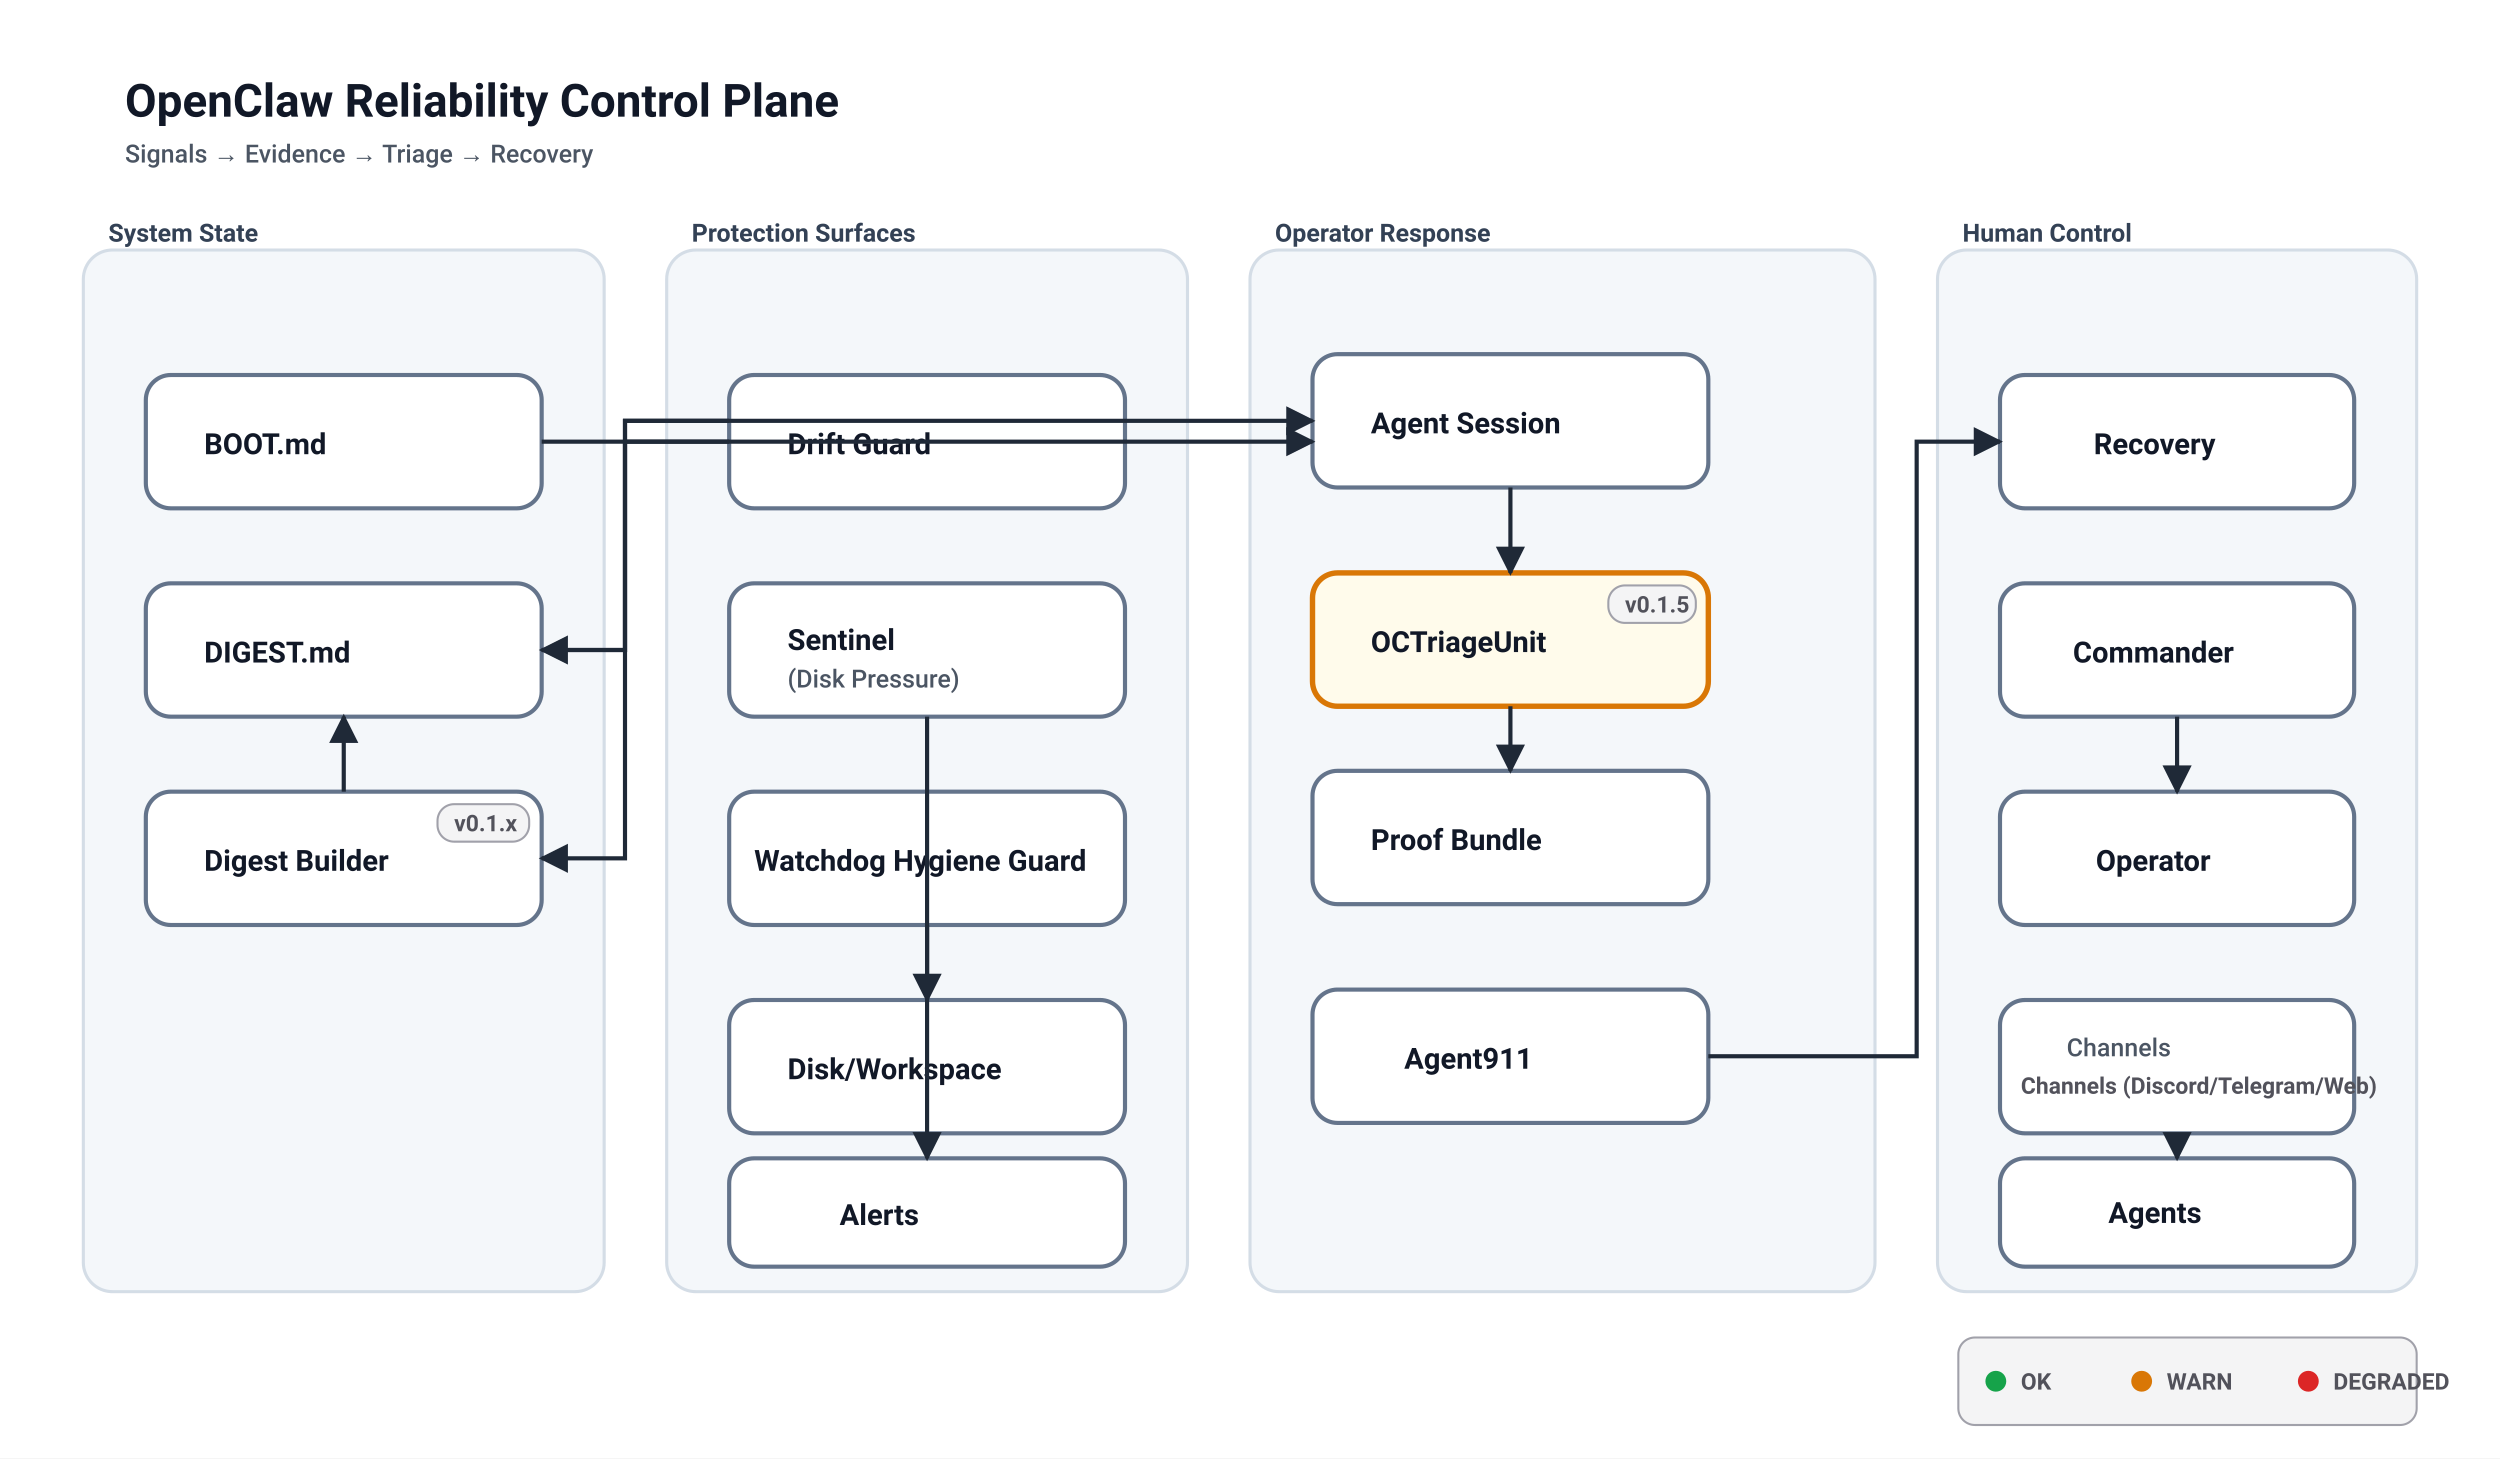
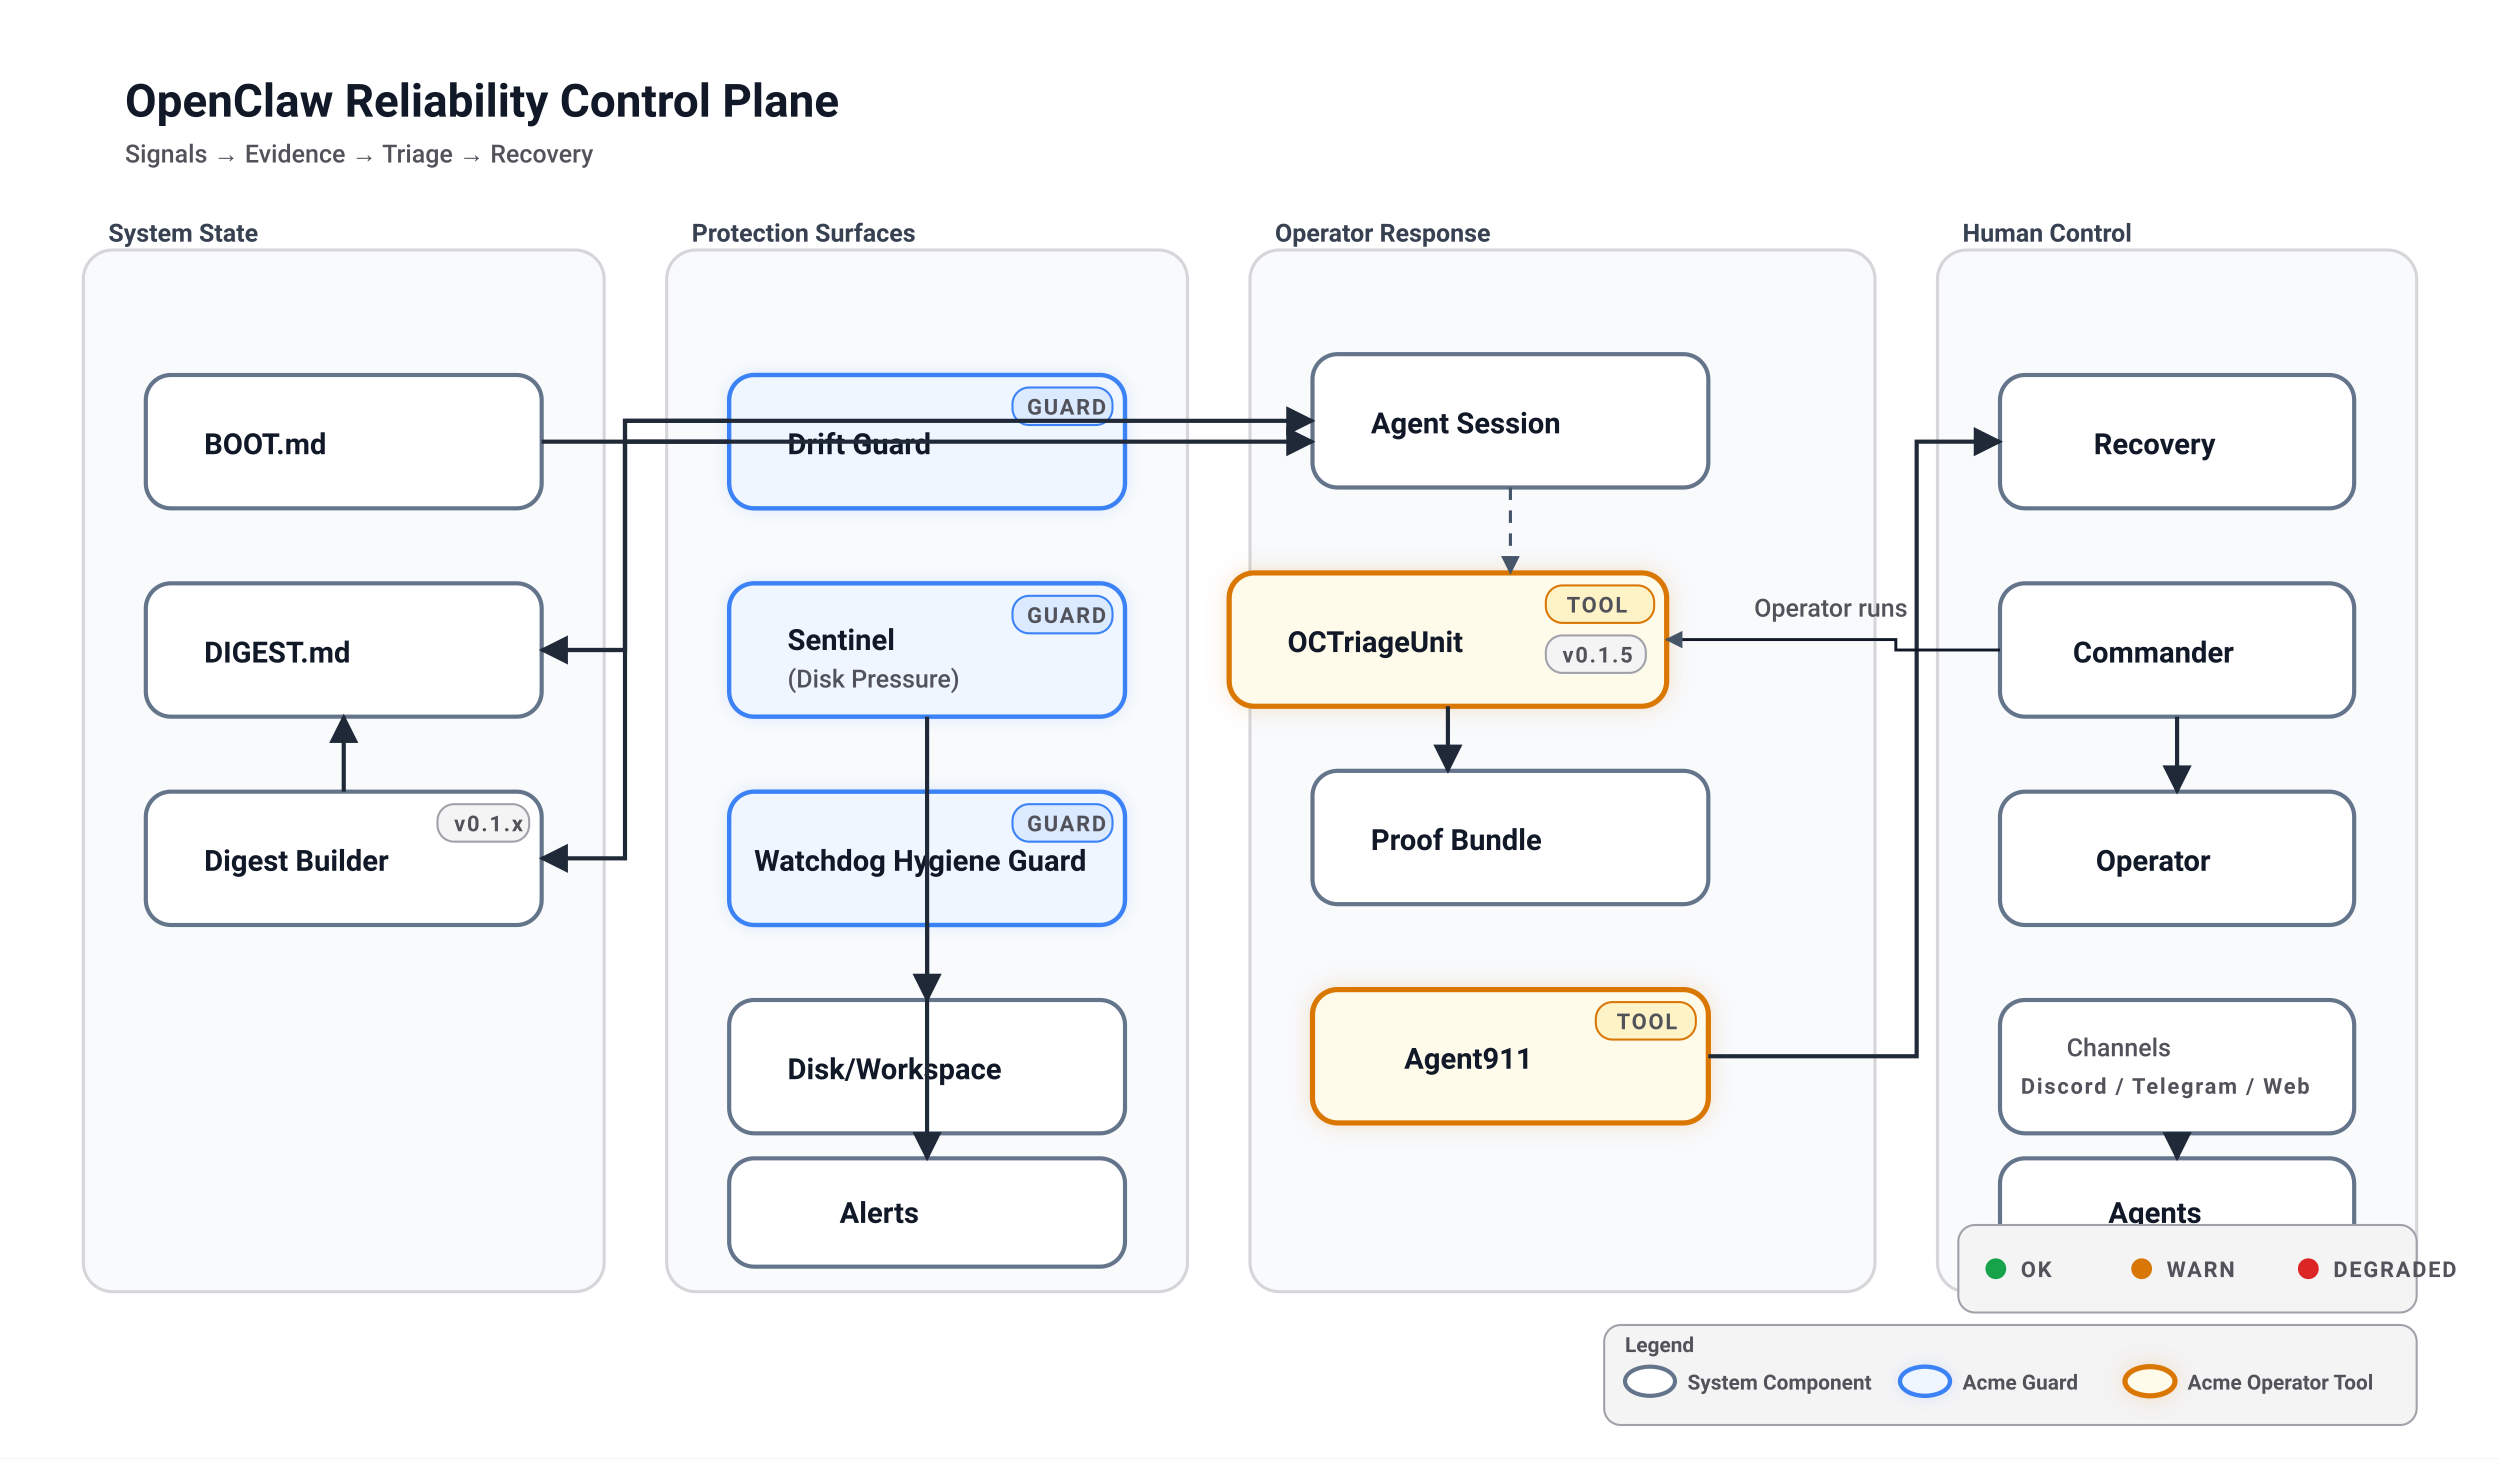
<svg xmlns="http://www.w3.org/2000/svg" viewBox="0 0 1200 700" role="img" aria-labelledby="title desc">
  <defs>
    <style>
      .t { font-family: -apple-system, BlinkMacSystemFont, "Segoe UI", Roboto, "Helvetica Neue", Arial, sans-serif; fill: #111827; }
      .title { font-size: 22px; font-weight: 700; }
      .label { font-size: 14px; font-weight: 600; }
-       .small { font-size: 12px; font-weight: 500; fill: #4b5563; }
-       .tiny { font-size: 11px; font-weight: 600; fill: #52525b; }
-       .band { fill: #f1f5f9; opacity: 0.82; stroke: #cbd5e1; stroke-width: 1.5; vector-effect: non-scaling-stroke; rx: 14; ry: 14; }
-       .band-label { font-size: 12px; font-weight: 600; fill: #334155; }
-       .card { fill: #ffffff; stroke: #64748b; stroke-width: 2; vector-effect: non-scaling-stroke; rx: 12; ry: 12; }
-       .triage-card { fill: #fffbeb; stroke: #d97706; stroke-width: 2.6; vector-effect: non-scaling-stroke; rx: 12; ry: 12; }
+       .small { font-size: 12px; font-weight: 500; fill: #52525b; }
+       .tiny { font-size: 10.5px; font-weight: 700; fill: #52525b; letter-spacing: 0.08em; }
+       .band { fill: #f8fafc; opacity: 0.95; stroke: #d4d4d8; stroke-width: 1.5; vector-effect: non-scaling-stroke; rx: 14; ry: 14; }
+       .band-label { font-size: 12px; font-weight: 600; fill: #374151; }
+       .system { fill: #ffffff; stroke: #64748b; stroke-width: 2; vector-effect: non-scaling-stroke; rx: 12; ry: 12; }
+       .guard { fill: #eff6ff; stroke: #3b82f6; stroke-width: 2.1; vector-effect: non-scaling-stroke; filter: drop-shadow(0 0 3px rgba(59,130,246,0.16)); rx: 12; ry: 12; }
+       .tool { fill: #fffbeb; stroke: #d97706; stroke-width: 2.5; vector-effect: non-scaling-stroke; filter: drop-shadow(0 0 5px rgba(217,119,6,0.2)); rx: 12; ry: 12; }
      .badge { fill: #f4f4f5; stroke: #a1a1aa; stroke-width: 1; vector-effect: non-scaling-stroke; rx: 8; ry: 8; }
+       .badge-guard { fill: #dbeafe; stroke: #3b82f6; stroke-width: 1; vector-effect: non-scaling-stroke; rx: 8; ry: 8; }
+       .badge-tool { fill: #fef3c7; stroke: #d97706; stroke-width: 1; vector-effect: non-scaling-stroke; rx: 8; ry: 8; }
      .line { stroke: #1f2937; stroke-width: 2; fill: none; vector-effect: non-scaling-stroke; marker-end: url(#arr); }
+       .inspect { stroke: #475569; stroke-width: 1.5; stroke-dasharray: 6 5; fill: none; vector-effect: non-scaling-stroke; marker-end: url(#arr-soft); }
+       .operator-run { stroke: #111827; stroke-width: 1.4; fill: none; vector-effect: non-scaling-stroke; marker-end: url(#arr-soft); }
+       .legend-label { font-size: 10px; font-weight: 600; fill: #52525b; }
      .ok { fill: #16a34a; }
      .warn { fill: #d97706; }
      .deg { fill: #dc2626; }
    </style>
    <marker id="arr" viewBox="0 0 10 10" refX="9" refY="5" markerWidth="7" markerHeight="7" orient="auto-start-reverse">
      <path d="M0,0 L10,5 L0,10 z" fill="#1f2937" />
+     </marker>
+     <marker id="arr-soft" viewBox="0 0 10 10" refX="9" refY="5" markerWidth="6" markerHeight="6" orient="auto-start-reverse">
+       <path d="M0,0 L10,5 L0,10 z" fill="#475569" />
    </marker>
  </defs>
  <rect x="0" y="0" width="1200" height="700" fill="#ffffff" />
  <text class="t title" x="60" y="56">OpenClaw Reliability Control Plane</text>
  <text class="t small" x="60" y="78">Signals → Evidence → Triage → Recovery</text>
  <rect class="band" x="40" y="120" width="250" height="500" />
  <text class="t band-label" x="52" y="116">System State</text>
  <rect class="band" x="320" y="120" width="250" height="500" />
  <text class="t band-label" x="332" y="116">Protection Surfaces</text>
  <rect class="band" x="600" y="120" width="300" height="500" />
  <text class="t band-label" x="612" y="116">Operator Response</text>
  <rect class="band" x="930" y="120" width="230" height="500" />
  <text class="t band-label" x="942" y="116">Human Control</text>
-   <rect class="card" x="70" y="180" width="190" height="64" />
+   <rect class="system" x="70" y="180" width="190" height="64" />
  <text class="t label" x="98" y="218">BOOT.md</text>
-   <rect class="card" x="70" y="280" width="190" height="64" />
+   <rect class="system" x="70" y="280" width="190" height="64" />
  <text class="t label" x="98" y="318">DIGEST.md</text>
-   <rect class="card" x="70" y="380" width="190" height="64" />
+   <rect class="system" x="70" y="380" width="190" height="64" />
  <text class="t label" x="98" y="418">Digest Builder</text>
  <rect class="badge" x="210" y="386" width="44" height="18" />
  <text class="t tiny" x="218" y="399">v0.1.x</text>
-   <rect class="card" x="350" y="180" width="190" height="64" />
+   <rect class="guard" x="350" y="180" width="190" height="64" />
  <text class="t label" x="378" y="218">Drift Guard</text>
-   <rect class="card" x="350" y="280" width="190" height="64" />
+   <rect class="badge-guard" x="486" y="186" width="48" height="18" />
+   <text class="t tiny" x="493" y="199">GUARD</text>
+   <rect class="guard" x="350" y="280" width="190" height="64" />
  <text class="t label" x="378" y="312">Sentinel</text>
  <text class="t small" x="378" y="330">(Disk Pressure)</text>
-   <rect class="card" x="350" y="380" width="190" height="64" />
+   <rect class="badge-guard" x="486" y="286" width="48" height="18" />
+   <text class="t tiny" x="493" y="299">GUARD</text>
+   <rect class="guard" x="350" y="380" width="190" height="64" />
  <text class="t label" x="362" y="418">Watchdog Hygiene Guard</text>
-   <rect class="card" x="350" y="480" width="190" height="64" />
+   <rect class="badge-guard" x="486" y="386" width="48" height="18" />
+   <text class="t tiny" x="493" y="399">GUARD</text>
+   <rect class="system" x="350" y="480" width="190" height="64" />
  <text class="t label" x="378" y="518">Disk/Workspace</text>
-   <rect class="card" x="350" y="556" width="190" height="52" />
-   <text class="t label" x="403" y="588">Alerts</text>
-   <rect class="card" x="630" y="170" width="190" height="64" />
+   <rect class="system" x="350" y="556" width="190" height="52" />
+   <text class="t label" x="403" y="587">Alerts</text>
+   <rect class="system" x="630" y="170" width="190" height="64" />
  <text class="t label" x="658" y="208">Agent Session</text>
-   <rect class="triage-card" x="630" y="275" width="190" height="64" />
-   <text class="t label" x="658" y="313">OCTriageUnit</text>
-   <rect class="badge" x="772" y="281" width="42" height="18" />
-   <text class="t tiny" x="780" y="294">v0.1.5</text>
-   <rect class="card" x="630" y="370" width="190" height="64" />
+   <rect class="tool" x="590" y="275" width="210" height="64" />
+   <text class="t label" x="618" y="313">OCTriageUnit</text>
+   <rect class="badge-tool" x="742" y="281" width="52" height="18" />
+   <text class="t tiny" x="752" y="294">TOOL</text>
+   <rect class="badge" x="742" y="305" width="48" height="18" />
+   <text class="t tiny" x="750" y="318">v0.1.5</text>
+   <rect class="system" x="630" y="370" width="190" height="64" />
  <text class="t label" x="658" y="408">Proof Bundle</text>
-   <rect class="card" x="630" y="475" width="190" height="64" />
+   <rect class="tool" x="630" y="475" width="190" height="64" />
  <text class="t label" x="674" y="513">Agent911</text>
-   <rect class="card" x="960" y="180" width="170" height="64" />
+   <rect class="badge-tool" x="766" y="481" width="48" height="18" />
+   <text class="t tiny" x="776" y="494">TOOL</text>
+   <rect class="system" x="960" y="180" width="170" height="64" />
  <text class="t label" x="1005" y="218">Recovery</text>
-   <rect class="card" x="960" y="280" width="170" height="64" />
+   <rect class="system" x="960" y="280" width="170" height="64" />
  <text class="t label" x="995" y="318">Commander</text>
-   <rect class="card" x="960" y="380" width="170" height="64" />
+   <rect class="system" x="960" y="380" width="170" height="64" />
  <text class="t label" x="1006" y="418">Operator</text>
-   <rect class="card" x="960" y="480" width="170" height="64" />
+   <rect class="system" x="960" y="480" width="170" height="64" />
  <text class="t small" x="992" y="507">Channels</text>
-   <text class="t tiny" x="970" y="525">Channels (Discord/Telegram/Web)</text>
-   <rect class="card" x="960" y="556" width="170" height="52" />
+   <text class="t tiny" x="970" y="525">Discord / Telegram / Web</text>
+   <rect class="system" x="960" y="556" width="170" height="52" />
  <text class="t label" x="1012" y="587">Agents</text>
  <path class="line" d="M260 212 H630" />
  <path class="line" d="M260 312 H300 V202 H630" />
  <path class="line" d="M165 380 V344" />
  <path class="line" d="M350 212 H300 V412 H260" />
  <path class="line" d="M350 202 H300 V312 H260" />
-   <path class="line" d="M725 234 V275" />
-   <path class="line" d="M725 339 V370" />
+   <path class="inspect" d="M725 234 V275" />
+   <path class="line" d="M695 339 V370" />
  <path class="line" d="M445 444 V480" />
  <path class="line" d="M445 344 V556" />
  <path class="line" d="M820 507 H920 V212 H960" />
  <path class="line" d="M1045 344 V380" />
  <path class="line" d="M1045 544 V556" />
-   <g transform="translate(940,642)">
+   <path class="operator-run" d="M960 312 H910 V307 H800" />
+   <text class="t small" x="842" y="296">Operator runs</text>
+   <g transform="translate(770,636)">
+     <rect class="badge" x="0" y="0" width="390" height="48" />
+     <text class="t legend-label" x="10" y="13">Legend</text>
+     <rect class="system" x="10" y="20" width="24" height="14" />
+     <text class="t legend-label" x="40" y="31">System Component</text>
+     <rect class="guard" x="142" y="20" width="24" height="14" />
+     <text class="t legend-label" x="172" y="31">Acme Guard</text>
+     <rect class="tool" x="250" y="20" width="24" height="14" />
+     <text class="t legend-label" x="280" y="31">Acme Operator Tool</text>
+   </g>
+   <g transform="translate(940,588)">
    <rect class="badge" x="0" y="0" width="220" height="42" />
    <circle class="ok" cx="18" cy="21" r="5" />
    <text class="t tiny" x="30" y="25">OK</text>
    <circle class="warn" cx="88" cy="21" r="5" />
    <text class="t tiny" x="100" y="25">WARN</text>
    <circle class="deg" cx="168" cy="21" r="5" />
    <text class="t tiny" x="180" y="25">DEGRADED</text>
  </g>
</svg>
